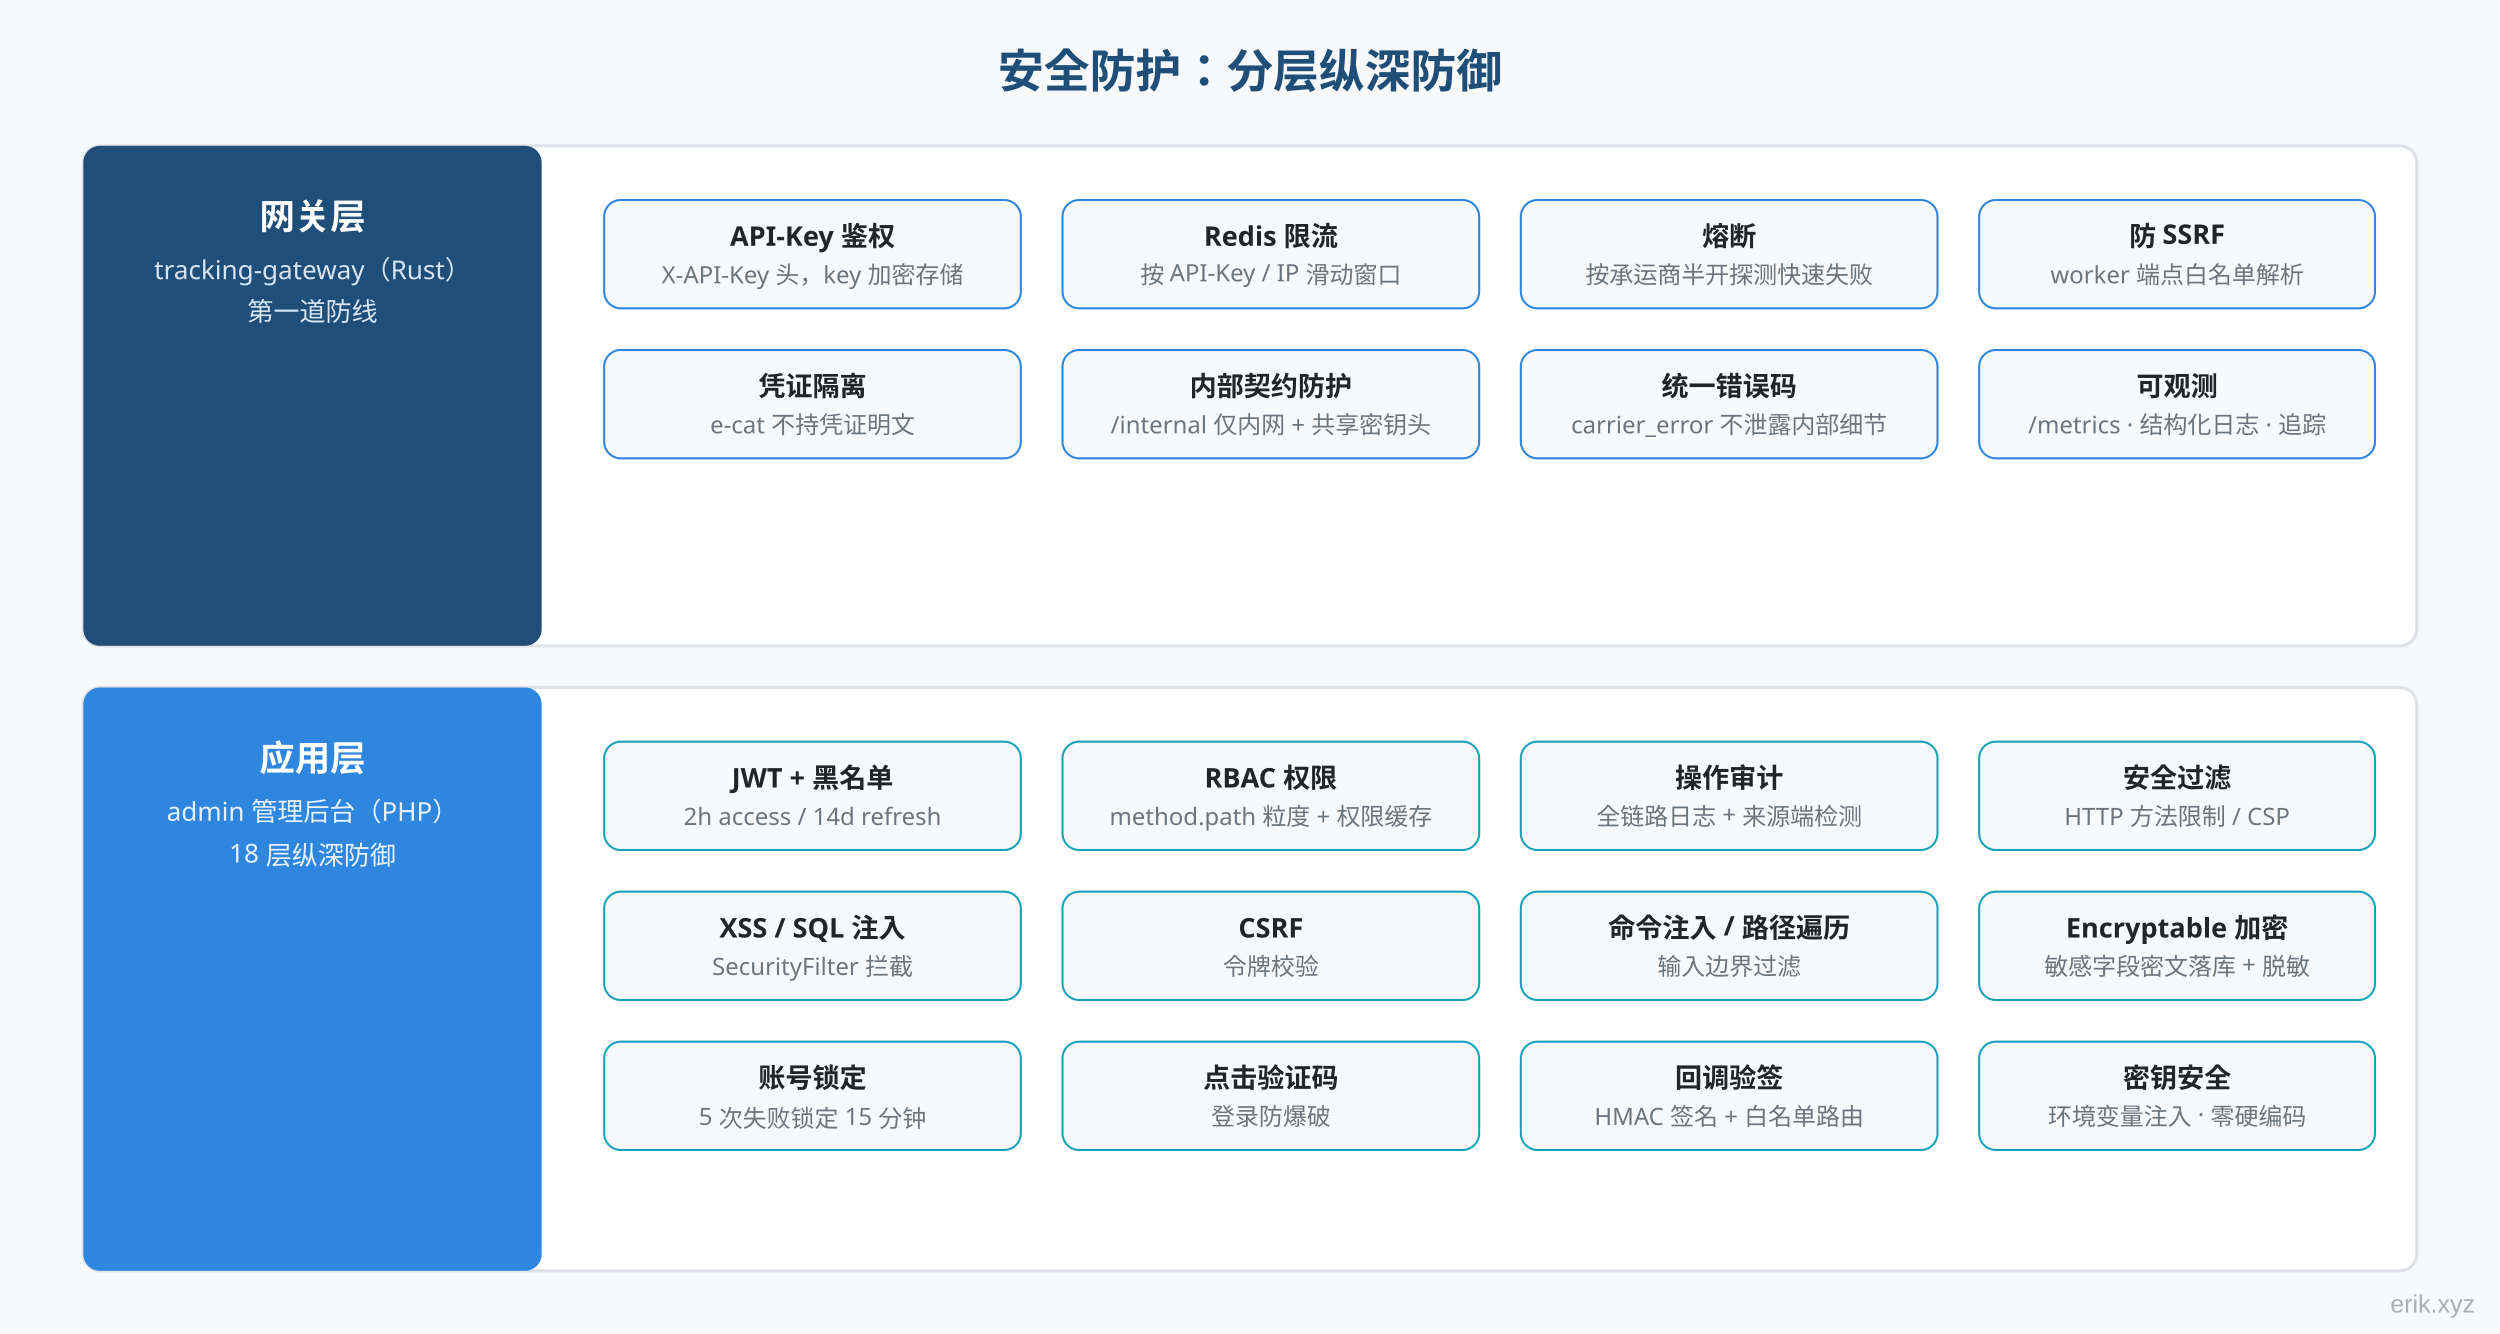
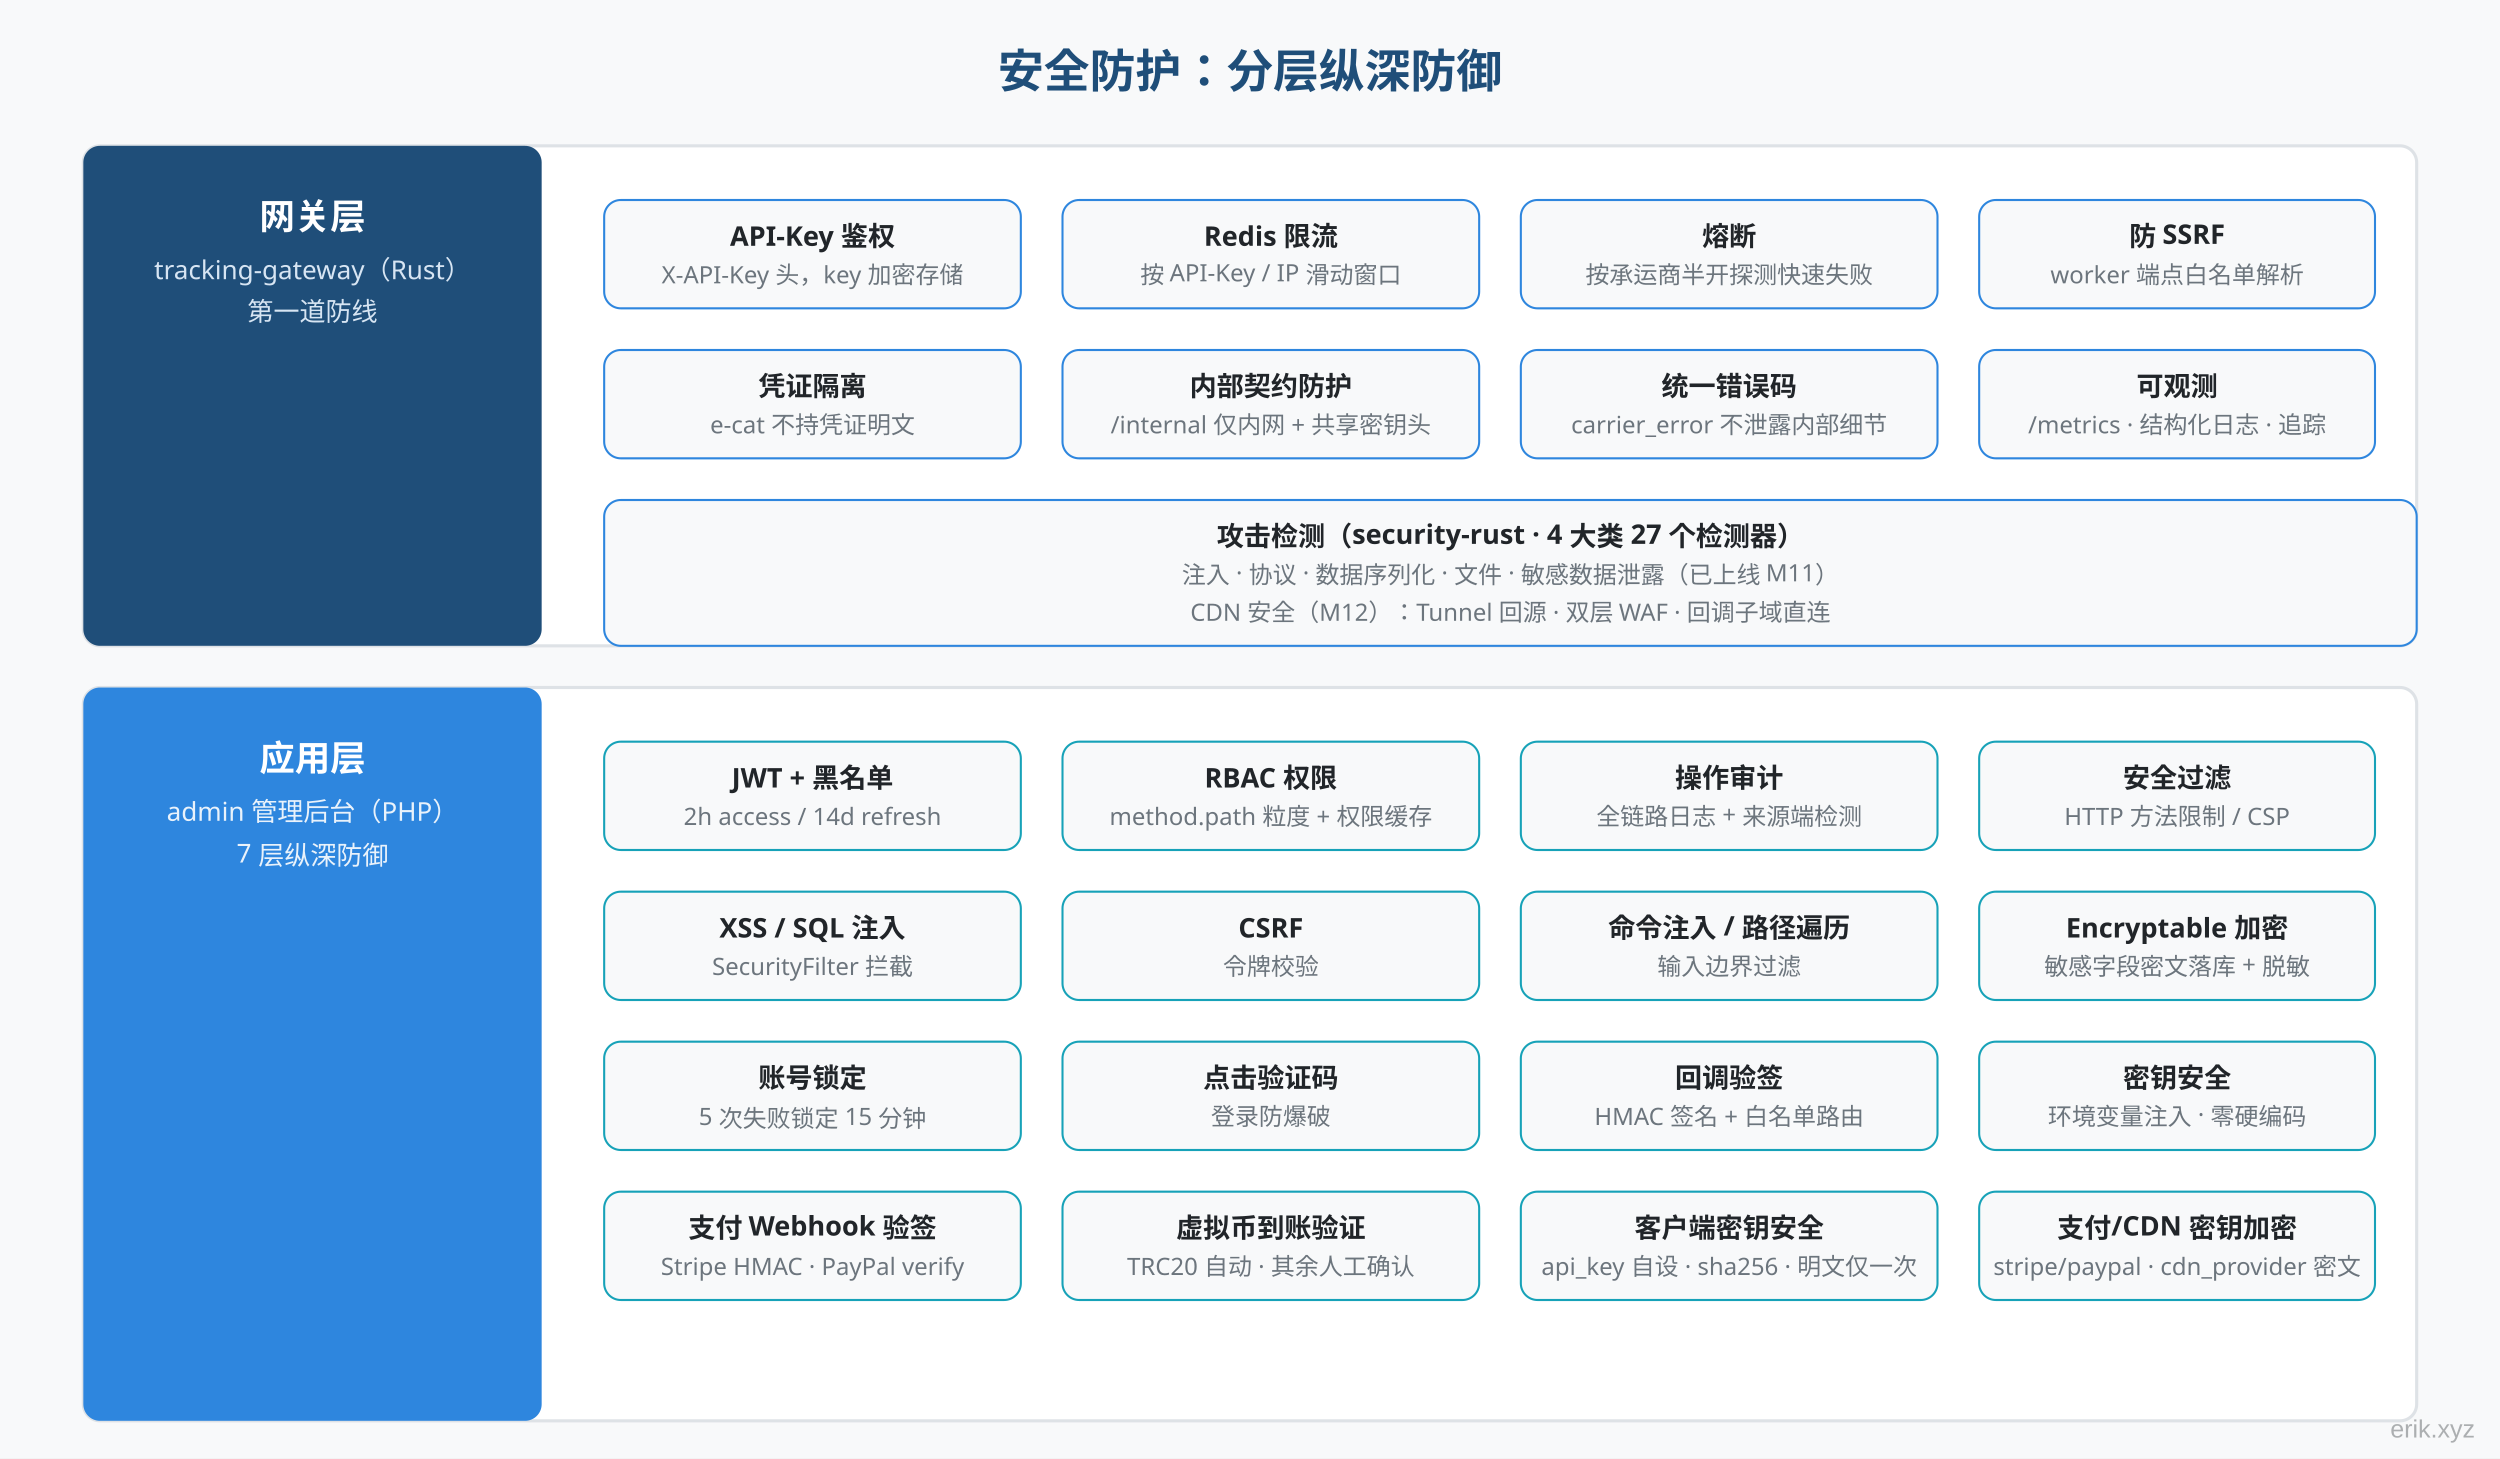
- <svg xmlns="http://www.w3.org/2000/svg" viewBox="0 0 1200 640" font-family="'PingFang SC','Noto Sans SC','Microsoft YaHei',sans-serif">
+ <svg xmlns="http://www.w3.org/2000/svg" viewBox="0 0 1200 700" font-family="'PingFang SC','Noto Sans SC','Microsoft YaHei',sans-serif">
  <defs>
    <marker id="arrow" viewBox="0 0 10 10" refX="9" refY="5" markerWidth="8" markerHeight="8" orient="auto-start-reverse">
      <path d="M0,0 L10,5 L0,10 z" fill="#1F4E79" />
    </marker>
  </defs>
-   <rect x="0" y="0" width="1200" height="640" fill="#F8F9FA" />
+   <rect x="0" y="0" width="1200" height="700" fill="#F8F9FA" />
  <text x="600" y="42" text-anchor="middle" font-size="22" font-weight="bold" fill="#1F4E79">安全防护：分层纵深防御</text>
  <rect x="40" y="70" width="1120" height="240" rx="8" fill="#FFFFFF" stroke="#DEE2E6" stroke-width="1.5" />
  <rect x="40" y="70" width="220" height="240" rx="8" fill="#1F4E79" />
  <text x="150" y="110" text-anchor="middle" font-size="17" font-weight="bold" fill="#FFFFFF">网关层</text>
  <text x="150" y="134" text-anchor="middle" font-size="12.5" fill="#D7E5F3">tracking-gateway（Rust）</text>
  <text x="150" y="154" text-anchor="middle" font-size="12.5" fill="#D7E5F3">第一道防线</text>
  <g font-size="13" fill="#212529">
    <rect x="290" y="96" width="200" height="52" rx="8" fill="#F8F9FA" stroke="#2E86DE" />
    <text x="390" y="118" text-anchor="middle" font-weight="bold">API-Key 鉴权</text>
    <text x="390" y="136" text-anchor="middle" font-size="11.5" fill="#6C757D">X-API-Key 头，key 加密存储</text>
    <rect x="510" y="96" width="200" height="52" rx="8" fill="#F8F9FA" stroke="#2E86DE" />
    <text x="610" y="118" text-anchor="middle" font-weight="bold">Redis 限流</text>
    <text x="610" y="136" text-anchor="middle" font-size="11.5" fill="#6C757D">按 API-Key / IP 滑动窗口</text>
    <rect x="730" y="96" width="200" height="52" rx="8" fill="#F8F9FA" stroke="#2E86DE" />
    <text x="830" y="118" text-anchor="middle" font-weight="bold">熔断</text>
    <text x="830" y="136" text-anchor="middle" font-size="11.5" fill="#6C757D">按承运商半开探测快速失败</text>
    <rect x="950" y="96" width="190" height="52" rx="8" fill="#F8F9FA" stroke="#2E86DE" />
    <text x="1045" y="118" text-anchor="middle" font-weight="bold">防 SSRF</text>
    <text x="1045" y="136" text-anchor="middle" font-size="11.5" fill="#6C757D">worker 端点白名单解析</text>
    <rect x="290" y="168" width="200" height="52" rx="8" fill="#F8F9FA" stroke="#2E86DE" />
    <text x="390" y="190" text-anchor="middle" font-weight="bold">凭证隔离</text>
    <text x="390" y="208" text-anchor="middle" font-size="11.5" fill="#6C757D">e-cat 不持凭证明文</text>
    <rect x="510" y="168" width="200" height="52" rx="8" fill="#F8F9FA" stroke="#2E86DE" />
    <text x="610" y="190" text-anchor="middle" font-weight="bold">内部契约防护</text>
    <text x="610" y="208" text-anchor="middle" font-size="11.5" fill="#6C757D">/internal 仅内网 + 共享密钥头</text>
    <rect x="730" y="168" width="200" height="52" rx="8" fill="#F8F9FA" stroke="#2E86DE" />
    <text x="830" y="190" text-anchor="middle" font-weight="bold">统一错误码</text>
    <text x="830" y="208" text-anchor="middle" font-size="11.5" fill="#6C757D">carrier_error 不泄露内部细节</text>
    <rect x="950" y="168" width="190" height="52" rx="8" fill="#F8F9FA" stroke="#2E86DE" />
    <text x="1045" y="190" text-anchor="middle" font-weight="bold">可观测</text>
    <text x="1045" y="208" text-anchor="middle" font-size="11.5" fill="#6C757D">/metrics · 结构化日志 · 追踪</text>
+     <rect x="290" y="240" width="870" height="70" rx="8" fill="#F8F9FA" stroke="#2E86DE" />
+     <text x="725" y="262" text-anchor="middle" font-weight="bold">攻击检测（security-rust · 4 大类 27 个检测器）</text>
+     <text x="725" y="280" text-anchor="middle" font-size="11.5" fill="#6C757D">注入 · 协议 · 数据序列化 · 文件 · 敏感数据泄露（已上线 M11）</text>
+     <text x="725" y="298" text-anchor="middle" font-size="11.5" fill="#6C757D">CDN 安全（M12）：Tunnel 回源 · 双层 WAF · 回调子域直连</text>
  </g>
-   <rect x="40" y="330" width="1120" height="280" rx="8" fill="#FFFFFF" stroke="#DEE2E6" stroke-width="1.5" />
-   <rect x="40" y="330" width="220" height="280" rx="8" fill="#2E86DE" />
+   <rect x="40" y="330" width="1120" height="352" rx="8" fill="#FFFFFF" stroke="#DEE2E6" stroke-width="1.5" />
+   <rect x="40" y="330" width="220" height="352" rx="8" fill="#2E86DE" />
  <text x="150" y="370" text-anchor="middle" font-size="17" font-weight="bold" fill="#FFFFFF">应用层</text>
  <text x="150" y="394" text-anchor="middle" font-size="12.5" fill="#E9F2FB">admin 管理后台（PHP）</text>
-   <text x="150" y="414" text-anchor="middle" font-size="12.5" fill="#E9F2FB">18 层纵深防御</text>
+   <text x="150" y="414" text-anchor="middle" font-size="12.5" fill="#E9F2FB">7 层纵深防御</text>
  <g font-size="13" fill="#212529">
    <rect x="290" y="356" width="200" height="52" rx="8" fill="#F8F9FA" stroke="#17A2B8" />
    <text x="390" y="378" text-anchor="middle" font-weight="bold">JWT + 黑名单</text>
    <text x="390" y="396" text-anchor="middle" font-size="11.5" fill="#6C757D">2h access / 14d refresh</text>
    <rect x="510" y="356" width="200" height="52" rx="8" fill="#F8F9FA" stroke="#17A2B8" />
    <text x="610" y="378" text-anchor="middle" font-weight="bold">RBAC 权限</text>
    <text x="610" y="396" text-anchor="middle" font-size="11.5" fill="#6C757D">method.path 粒度 + 权限缓存</text>
    <rect x="730" y="356" width="200" height="52" rx="8" fill="#F8F9FA" stroke="#17A2B8" />
    <text x="830" y="378" text-anchor="middle" font-weight="bold">操作审计</text>
    <text x="830" y="396" text-anchor="middle" font-size="11.5" fill="#6C757D">全链路日志 + 来源端检测</text>
    <rect x="950" y="356" width="190" height="52" rx="8" fill="#F8F9FA" stroke="#17A2B8" />
    <text x="1045" y="378" text-anchor="middle" font-weight="bold">安全过滤</text>
    <text x="1045" y="396" text-anchor="middle" font-size="11.5" fill="#6C757D">HTTP 方法限制 / CSP</text>
    <rect x="290" y="428" width="200" height="52" rx="8" fill="#F8F9FA" stroke="#17A2B8" />
    <text x="390" y="450" text-anchor="middle" font-weight="bold">XSS / SQL 注入</text>
    <text x="390" y="468" text-anchor="middle" font-size="11.5" fill="#6C757D">SecurityFilter 拦截</text>
    <rect x="510" y="428" width="200" height="52" rx="8" fill="#F8F9FA" stroke="#17A2B8" />
    <text x="610" y="450" text-anchor="middle" font-weight="bold">CSRF</text>
    <text x="610" y="468" text-anchor="middle" font-size="11.5" fill="#6C757D">令牌校验</text>
    <rect x="730" y="428" width="200" height="52" rx="8" fill="#F8F9FA" stroke="#17A2B8" />
    <text x="830" y="450" text-anchor="middle" font-weight="bold">命令注入 / 路径遍历</text>
    <text x="830" y="468" text-anchor="middle" font-size="11.5" fill="#6C757D">输入边界过滤</text>
    <rect x="950" y="428" width="190" height="52" rx="8" fill="#F8F9FA" stroke="#17A2B8" />
    <text x="1045" y="450" text-anchor="middle" font-weight="bold">Encryptable 加密</text>
    <text x="1045" y="468" text-anchor="middle" font-size="11.5" fill="#6C757D">敏感字段密文落库 + 脱敏</text>
    <rect x="290" y="500" width="200" height="52" rx="8" fill="#F8F9FA" stroke="#17A2B8" />
    <text x="390" y="522" text-anchor="middle" font-weight="bold">账号锁定</text>
    <text x="390" y="540" text-anchor="middle" font-size="11.5" fill="#6C757D">5 次失败锁定 15 分钟</text>
    <rect x="510" y="500" width="200" height="52" rx="8" fill="#F8F9FA" stroke="#17A2B8" />
    <text x="610" y="522" text-anchor="middle" font-weight="bold">点击验证码</text>
    <text x="610" y="540" text-anchor="middle" font-size="11.5" fill="#6C757D">登录防爆破</text>
    <rect x="730" y="500" width="200" height="52" rx="8" fill="#F8F9FA" stroke="#17A2B8" />
    <text x="830" y="522" text-anchor="middle" font-weight="bold">回调验签</text>
    <text x="830" y="540" text-anchor="middle" font-size="11.5" fill="#6C757D">HMAC 签名 + 白名单路由</text>
    <rect x="950" y="500" width="190" height="52" rx="8" fill="#F8F9FA" stroke="#17A2B8" />
    <text x="1045" y="522" text-anchor="middle" font-weight="bold">密钥安全</text>
    <text x="1045" y="540" text-anchor="middle" font-size="11.5" fill="#6C757D">环境变量注入 · 零硬编码</text>
+     <rect x="290" y="572" width="200" height="52" rx="8" fill="#F8F9FA" stroke="#17A2B8" />
+     <text x="390" y="594" text-anchor="middle" font-weight="bold">支付 Webhook 验签</text>
+     <text x="390" y="612" text-anchor="middle" font-size="11.5" fill="#6C757D">Stripe HMAC · PayPal verify</text>
+     <rect x="510" y="572" width="200" height="52" rx="8" fill="#F8F9FA" stroke="#17A2B8" />
+     <text x="610" y="594" text-anchor="middle" font-weight="bold">虚拟币到账验证</text>
+     <text x="610" y="612" text-anchor="middle" font-size="11.5" fill="#6C757D">TRC20 自动 · 其余人工确认</text>
+     <rect x="730" y="572" width="200" height="52" rx="8" fill="#F8F9FA" stroke="#17A2B8" />
+     <text x="830" y="594" text-anchor="middle" font-weight="bold">客户端密钥安全</text>
+     <text x="830" y="612" text-anchor="middle" font-size="11.5" fill="#6C757D">api_key 自设 · sha256 · 明文仅一次</text>
+     <rect x="950" y="572" width="190" height="52" rx="8" fill="#F8F9FA" stroke="#17A2B8" />
+     <text x="1045" y="594" text-anchor="middle" font-weight="bold">支付/CDN 密钥加密</text>
+     <text x="1045" y="612" text-anchor="middle" font-size="11.5" fill="#6C757D">stripe/paypal · cdn_provider 密文</text>
  </g>
-   <text x="1188" y="630" fill="rgba(33,37,41,0.35)" font-size="12" font-family="Arial, sans-serif" text-anchor="end">erik.xyz</text>
+   <text x="1188" y="690" fill="rgba(33,37,41,0.35)" font-size="12" font-family="Arial, sans-serif" text-anchor="end">erik.xyz</text>
</svg>
